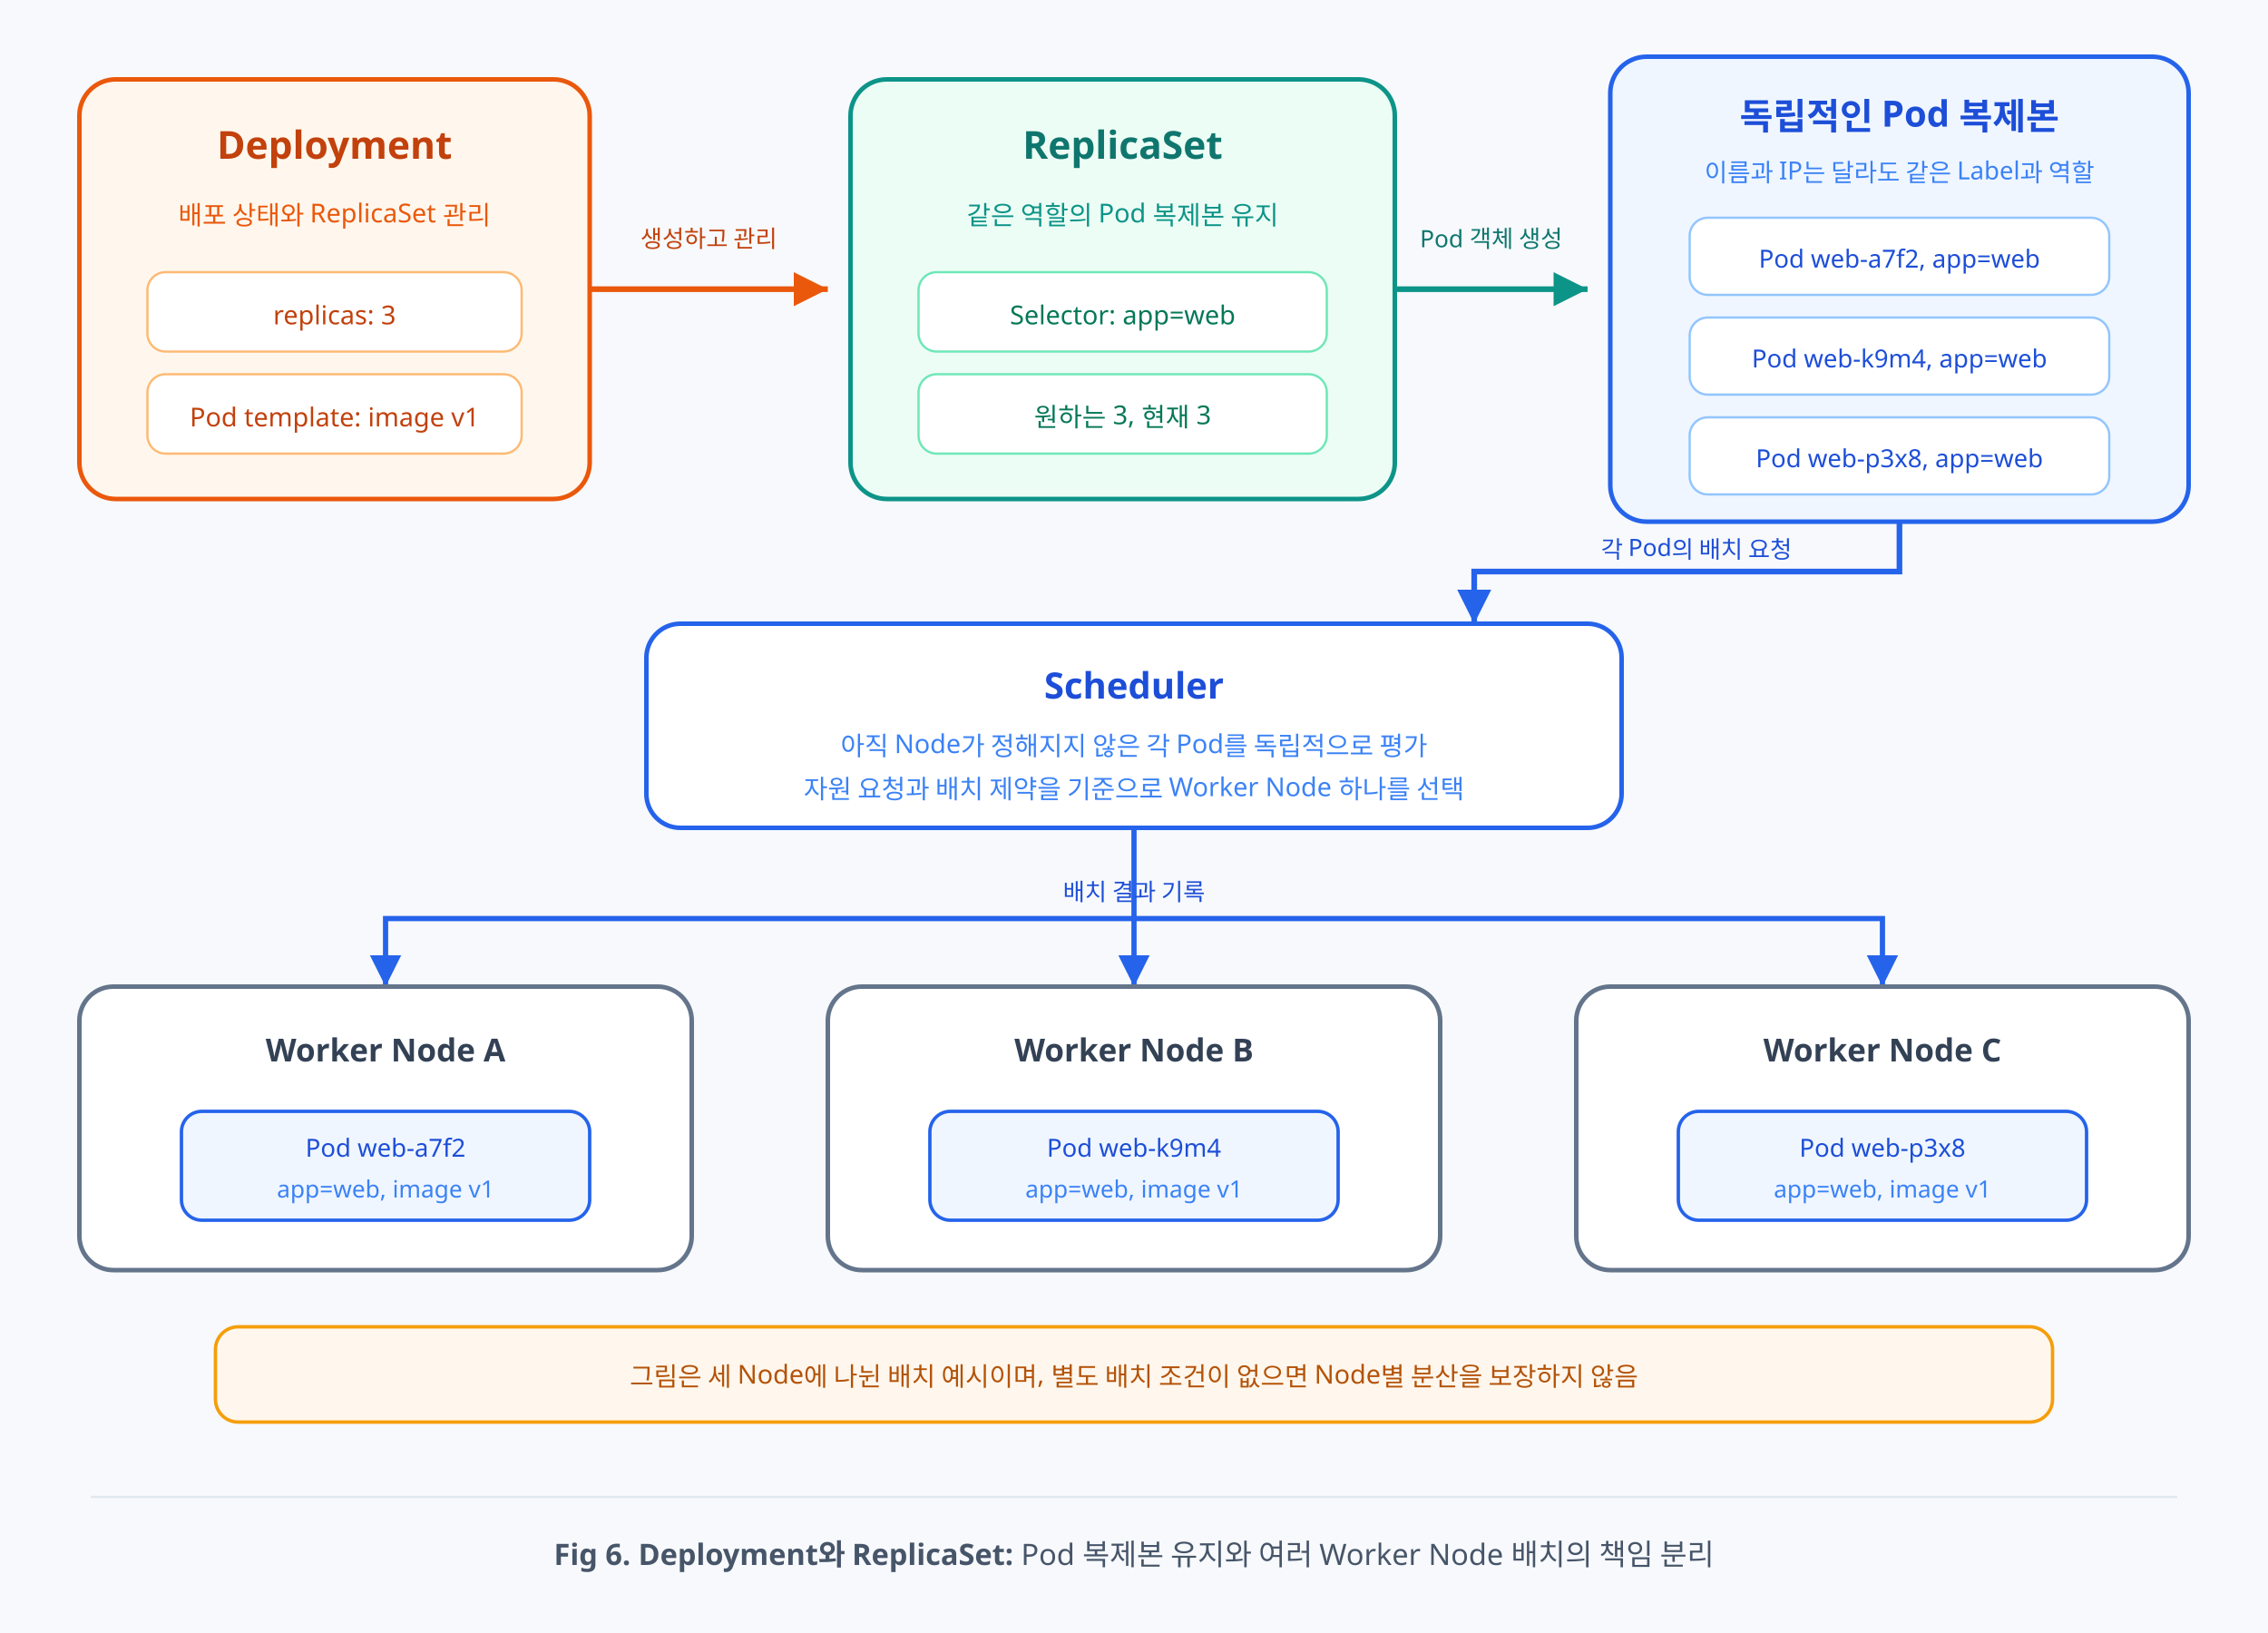
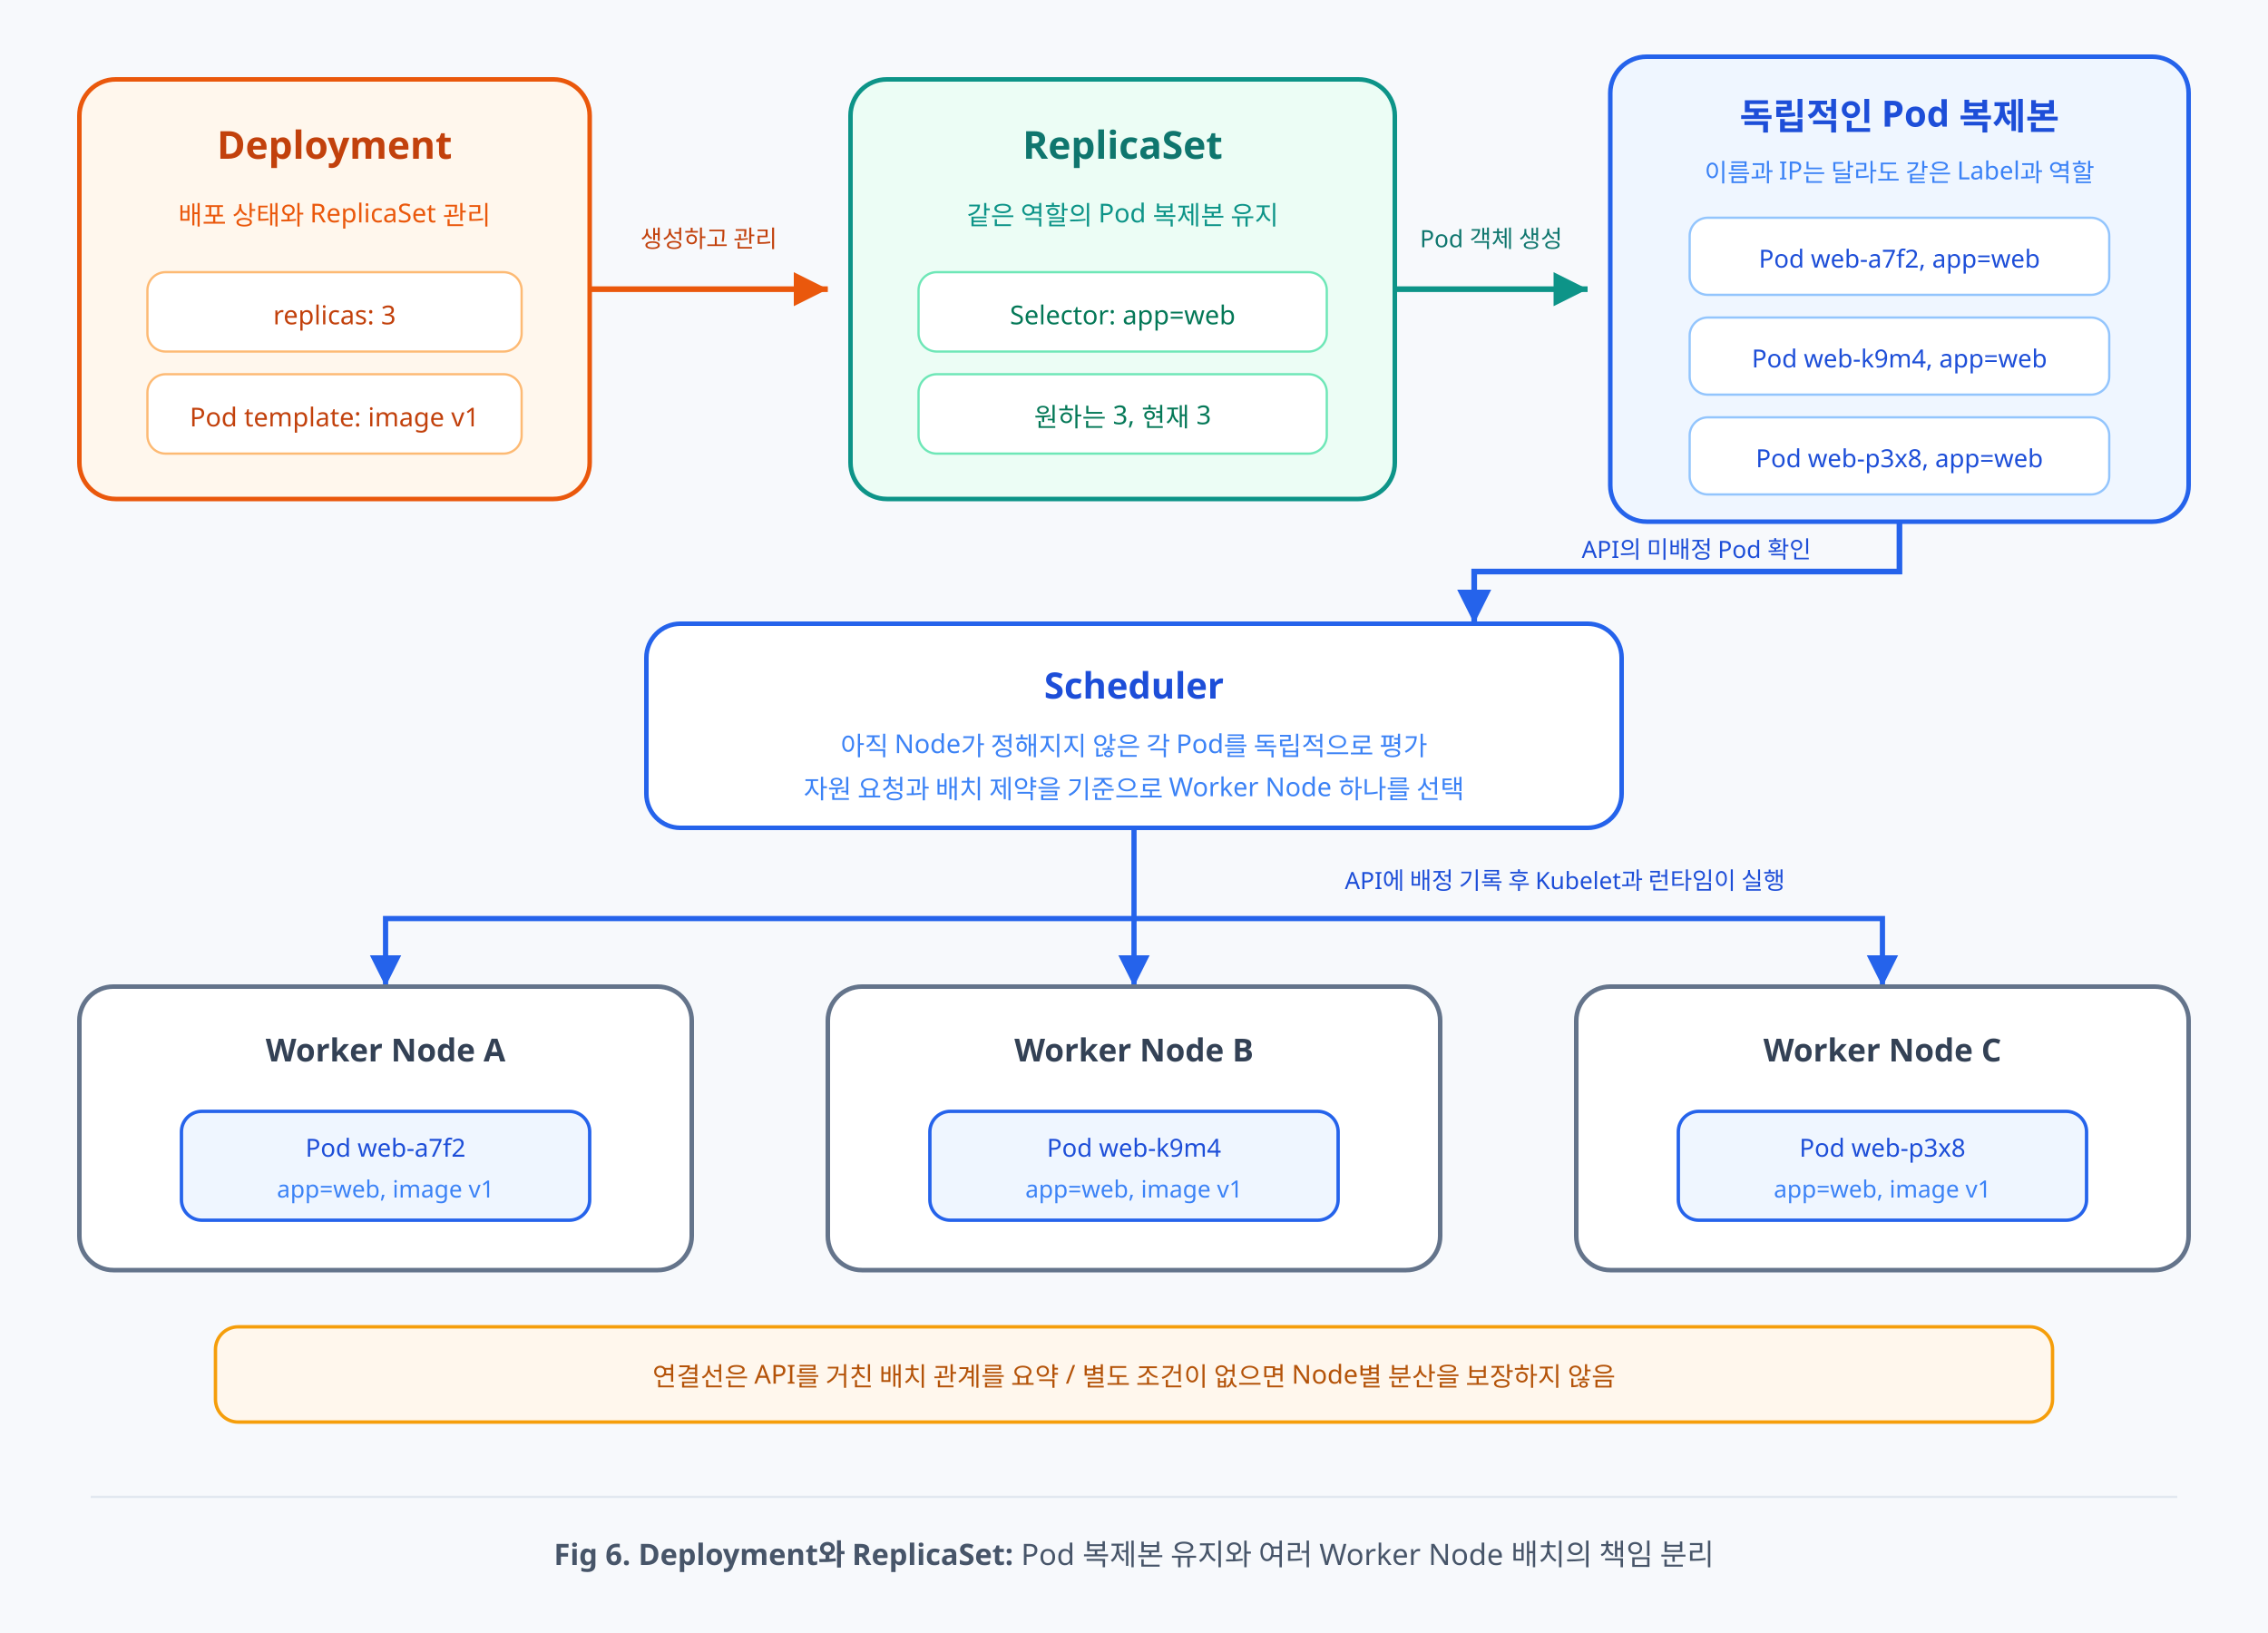
<svg xmlns="http://www.w3.org/2000/svg" width="1000" height="720" viewBox="0 0 1000 720">
  <rect width="1000" height="720" fill="#F7F9FC" />
  <defs>
    <marker id="orange" markerWidth="8" markerHeight="8" refX="6" refY="3" orient="auto">
      <path d="M0,0 L6,3 L0,6 Z" fill="#EA580C" />
    </marker>
    <marker id="green" markerWidth="8" markerHeight="8" refX="6" refY="3" orient="auto">
      <path d="M0,0 L6,3 L0,6 Z" fill="#0D9488" />
    </marker>
    <marker id="blue" markerWidth="8" markerHeight="8" refX="6" refY="3" orient="auto">
      <path d="M0,0 L6,3 L0,6 Z" fill="#2563EB" />
    </marker>
  </defs>
  <rect x="35" y="35" width="225" height="185" rx="16" fill="#FFF7ED" stroke="#EA580C" stroke-width="2" />
  <text x="147.5" y="70" text-anchor="middle" font-family="Apple SD Gothic Neo, Noto Sans KR, sans-serif" font-size="17" fill="#C2410C" font-weight="700">Deployment</text>
  <text x="147.5" y="99" text-anchor="middle" font-family="Apple SD Gothic Neo, Noto Sans KR, sans-serif" font-size="11.5" fill="#EA580C">배포 상태와 ReplicaSet 관리</text>
  <rect x="65" y="120" width="165" height="35" rx="8" fill="#FFFFFF" stroke="#FDBA74" />
  <text x="147.5" y="143" text-anchor="middle" font-family="Apple SD Gothic Neo, Noto Sans KR, sans-serif" font-size="11.5" fill="#C2410C">replicas: 3</text>
  <rect x="65" y="165" width="165" height="35" rx="8" fill="#FFFFFF" stroke="#FDBA74" />
  <text x="147.5" y="188" text-anchor="middle" font-family="Apple SD Gothic Neo, Noto Sans KR, sans-serif" font-size="11.5" fill="#C2410C">Pod template: image v1</text>
  <path d="M260 127.5 H365" fill="none" stroke="#EA580C" stroke-width="2.5" marker-end="url(#orange)" />
  <text x="312.5" y="109" text-anchor="middle" font-family="Apple SD Gothic Neo, Noto Sans KR, sans-serif" font-size="10.5" fill="#C2410C">생성하고 관리</text>
  <rect x="375" y="35" width="240" height="185" rx="16" fill="#ECFDF5" stroke="#0D9488" stroke-width="2" />
  <text x="495" y="70" text-anchor="middle" font-family="Apple SD Gothic Neo, Noto Sans KR, sans-serif" font-size="17" fill="#0F766E" font-weight="700">ReplicaSet</text>
  <text x="495" y="99" text-anchor="middle" font-family="Apple SD Gothic Neo, Noto Sans KR, sans-serif" font-size="11.5" fill="#0D9488">같은 역할의 Pod 복제본 유지</text>
  <rect x="405" y="120" width="180" height="35" rx="8" fill="#FFFFFF" stroke="#6EE7B7" />
  <text x="495" y="143" text-anchor="middle" font-family="Apple SD Gothic Neo, Noto Sans KR, sans-serif" font-size="11.5" fill="#047857">Selector: app=web</text>
  <rect x="405" y="165" width="180" height="35" rx="8" fill="#FFFFFF" stroke="#6EE7B7" />
  <text x="495" y="188" text-anchor="middle" font-family="Apple SD Gothic Neo, Noto Sans KR, sans-serif" font-size="11.5" fill="#047857">원하는 3, 현재 3</text>
  <path d="M615 127.5 H700" fill="none" stroke="#0D9488" stroke-width="2.5" marker-end="url(#green)" />
  <text x="657.5" y="109" text-anchor="middle" font-family="Apple SD Gothic Neo, Noto Sans KR, sans-serif" font-size="10.5" fill="#0F766E">Pod 객체 생성</text>
  <rect x="710" y="25" width="255" height="205" rx="16" fill="#EFF6FF" stroke="#2563EB" stroke-width="2" />
  <text x="837.5" y="57" text-anchor="middle" font-family="Apple SD Gothic Neo, Noto Sans KR, sans-serif" font-size="16" fill="#1D4ED8" font-weight="700">독립적인 Pod 복제본</text>
  <text x="837.5" y="80" text-anchor="middle" font-family="Apple SD Gothic Neo, Noto Sans KR, sans-serif" font-size="11" fill="#3B82F6">이름과 IP는 달라도 같은 Label과 역할</text>
  <rect x="745" y="96" width="185" height="34" rx="8" fill="#FFFFFF" stroke="#93C5FD" />
  <text x="837.5" y="118" text-anchor="middle" font-family="Apple SD Gothic Neo, Noto Sans KR, sans-serif" font-size="11" fill="#1D4ED8">Pod web-a7f2, app=web</text>
  <rect x="745" y="140" width="185" height="34" rx="8" fill="#FFFFFF" stroke="#93C5FD" />
  <text x="837.5" y="162" text-anchor="middle" font-family="Apple SD Gothic Neo, Noto Sans KR, sans-serif" font-size="11" fill="#1D4ED8">Pod web-k9m4, app=web</text>
  <rect x="745" y="184" width="185" height="34" rx="8" fill="#FFFFFF" stroke="#93C5FD" />
  <text x="837.5" y="206" text-anchor="middle" font-family="Apple SD Gothic Neo, Noto Sans KR, sans-serif" font-size="11" fill="#1D4ED8">Pod web-p3x8, app=web</text>
  <path d="M837.5 230 V252 H650 V275" fill="none" stroke="#2563EB" stroke-width="2.5" marker-end="url(#blue)" />
-   <text x="748" y="246" text-anchor="middle" font-family="Apple SD Gothic Neo, Noto Sans KR, sans-serif" font-size="10.5" fill="#1D4ED8">각 Pod의 배치 요청</text>
+   <text x="748" y="246" text-anchor="middle" font-family="Apple SD Gothic Neo, Noto Sans KR, sans-serif" font-size="10.5" fill="#1D4ED8">API의 미배정 Pod 확인</text>
  <rect x="285" y="275" width="430" height="90" rx="15" fill="#FFFFFF" stroke="#2563EB" stroke-width="2" />
  <text x="500" y="308" text-anchor="middle" font-family="Apple SD Gothic Neo, Noto Sans KR, sans-serif" font-size="16" fill="#1D4ED8" font-weight="700">Scheduler</text>
  <text x="500" y="333" text-anchor="middle" font-family="Apple SD Gothic Neo, Noto Sans KR, sans-serif" font-size="11.5" fill="#3B82F6">아직 Node가 정해지지 않은 각 Pod를 독립적으로 평가</text>
  <text x="500" y="352" text-anchor="middle" font-family="Apple SD Gothic Neo, Noto Sans KR, sans-serif" font-size="11.5" fill="#3B82F6">자원 요청과 배치 제약을 기준으로 Worker Node 하나를 선택</text>
  <path d="M500 365 V405 H170 V435" fill="none" stroke="#2563EB" stroke-width="2.3" marker-end="url(#blue)" />
  <path d="M500 405 V435" fill="none" stroke="#2563EB" stroke-width="2.3" marker-end="url(#blue)" />
  <path d="M500 405 H830 V435" fill="none" stroke="#2563EB" stroke-width="2.3" marker-end="url(#blue)" />
-   <text x="500" y="397" text-anchor="middle" font-family="Apple SD Gothic Neo, Noto Sans KR, sans-serif" font-size="10.5" fill="#1D4ED8">배치 결과 기록</text>
+   <text x="690" y="392" text-anchor="middle" font-family="Apple SD Gothic Neo, Noto Sans KR, sans-serif" font-size="10.5" fill="#1D4ED8">API에 배정 기록 후 Kubelet과 런타임이 실행</text>
  <rect x="35" y="435" width="270" height="125" rx="15" fill="#FFFFFF" stroke="#64748B" stroke-width="2" />
  <text x="170" y="468" text-anchor="middle" font-family="Apple SD Gothic Neo, Noto Sans KR, sans-serif" font-size="14" fill="#334155" font-weight="700">Worker Node A</text>
  <rect x="80" y="490" width="180" height="48" rx="9" fill="#EFF6FF" stroke="#2563EB" stroke-width="1.5" />
  <text x="170" y="510" text-anchor="middle" font-family="Apple SD Gothic Neo, Noto Sans KR, sans-serif" font-size="11" fill="#1D4ED8">Pod web-a7f2</text>
  <text x="170" y="528" text-anchor="middle" font-family="Apple SD Gothic Neo, Noto Sans KR, sans-serif" font-size="10.5" fill="#3B82F6">app=web, image v1</text>
  <rect x="365" y="435" width="270" height="125" rx="15" fill="#FFFFFF" stroke="#64748B" stroke-width="2" />
  <text x="500" y="468" text-anchor="middle" font-family="Apple SD Gothic Neo, Noto Sans KR, sans-serif" font-size="14" fill="#334155" font-weight="700">Worker Node B</text>
  <rect x="410" y="490" width="180" height="48" rx="9" fill="#EFF6FF" stroke="#2563EB" stroke-width="1.5" />
  <text x="500" y="510" text-anchor="middle" font-family="Apple SD Gothic Neo, Noto Sans KR, sans-serif" font-size="11" fill="#1D4ED8">Pod web-k9m4</text>
  <text x="500" y="528" text-anchor="middle" font-family="Apple SD Gothic Neo, Noto Sans KR, sans-serif" font-size="10.5" fill="#3B82F6">app=web, image v1</text>
  <rect x="695" y="435" width="270" height="125" rx="15" fill="#FFFFFF" stroke="#64748B" stroke-width="2" />
  <text x="830" y="468" text-anchor="middle" font-family="Apple SD Gothic Neo, Noto Sans KR, sans-serif" font-size="14" fill="#334155" font-weight="700">Worker Node C</text>
  <rect x="740" y="490" width="180" height="48" rx="9" fill="#EFF6FF" stroke="#2563EB" stroke-width="1.5" />
  <text x="830" y="510" text-anchor="middle" font-family="Apple SD Gothic Neo, Noto Sans KR, sans-serif" font-size="11" fill="#1D4ED8">Pod web-p3x8</text>
  <text x="830" y="528" text-anchor="middle" font-family="Apple SD Gothic Neo, Noto Sans KR, sans-serif" font-size="10.5" fill="#3B82F6">app=web, image v1</text>
  <rect x="95" y="585" width="810" height="42" rx="10" fill="#FFF7ED" stroke="#F59E0B" stroke-width="1.5" />
-   <text x="500" y="611" text-anchor="middle" font-family="Apple SD Gothic Neo, Noto Sans KR, sans-serif" font-size="11.5" fill="#B45309">그림은 세 Node에 나뉜 배치 예시이며, 별도 배치 조건이 없으면 Node별 분산을 보장하지 않음</text>
+   <text x="500" y="611" text-anchor="middle" font-family="Apple SD Gothic Neo, Noto Sans KR, sans-serif" font-size="11.5" fill="#B45309">연결선은 API를 거친 배치 관계를 요약 / 별도 조건이 없으면 Node별 분산을 보장하지 않음</text>
  <line x1="40" y1="660" x2="960" y2="660" stroke="#E2E8F0" />
  <text x="500" y="690" text-anchor="middle" font-family="Apple SD Gothic Neo, Noto Sans KR, sans-serif" font-size="13" fill="#475569">
    <tspan font-weight="600">Fig 6. Deployment와 ReplicaSet:</tspan>
    <tspan> Pod 복제본 유지와 여러 Worker Node 배치의 책임 분리</tspan>
  </text>
</svg>
